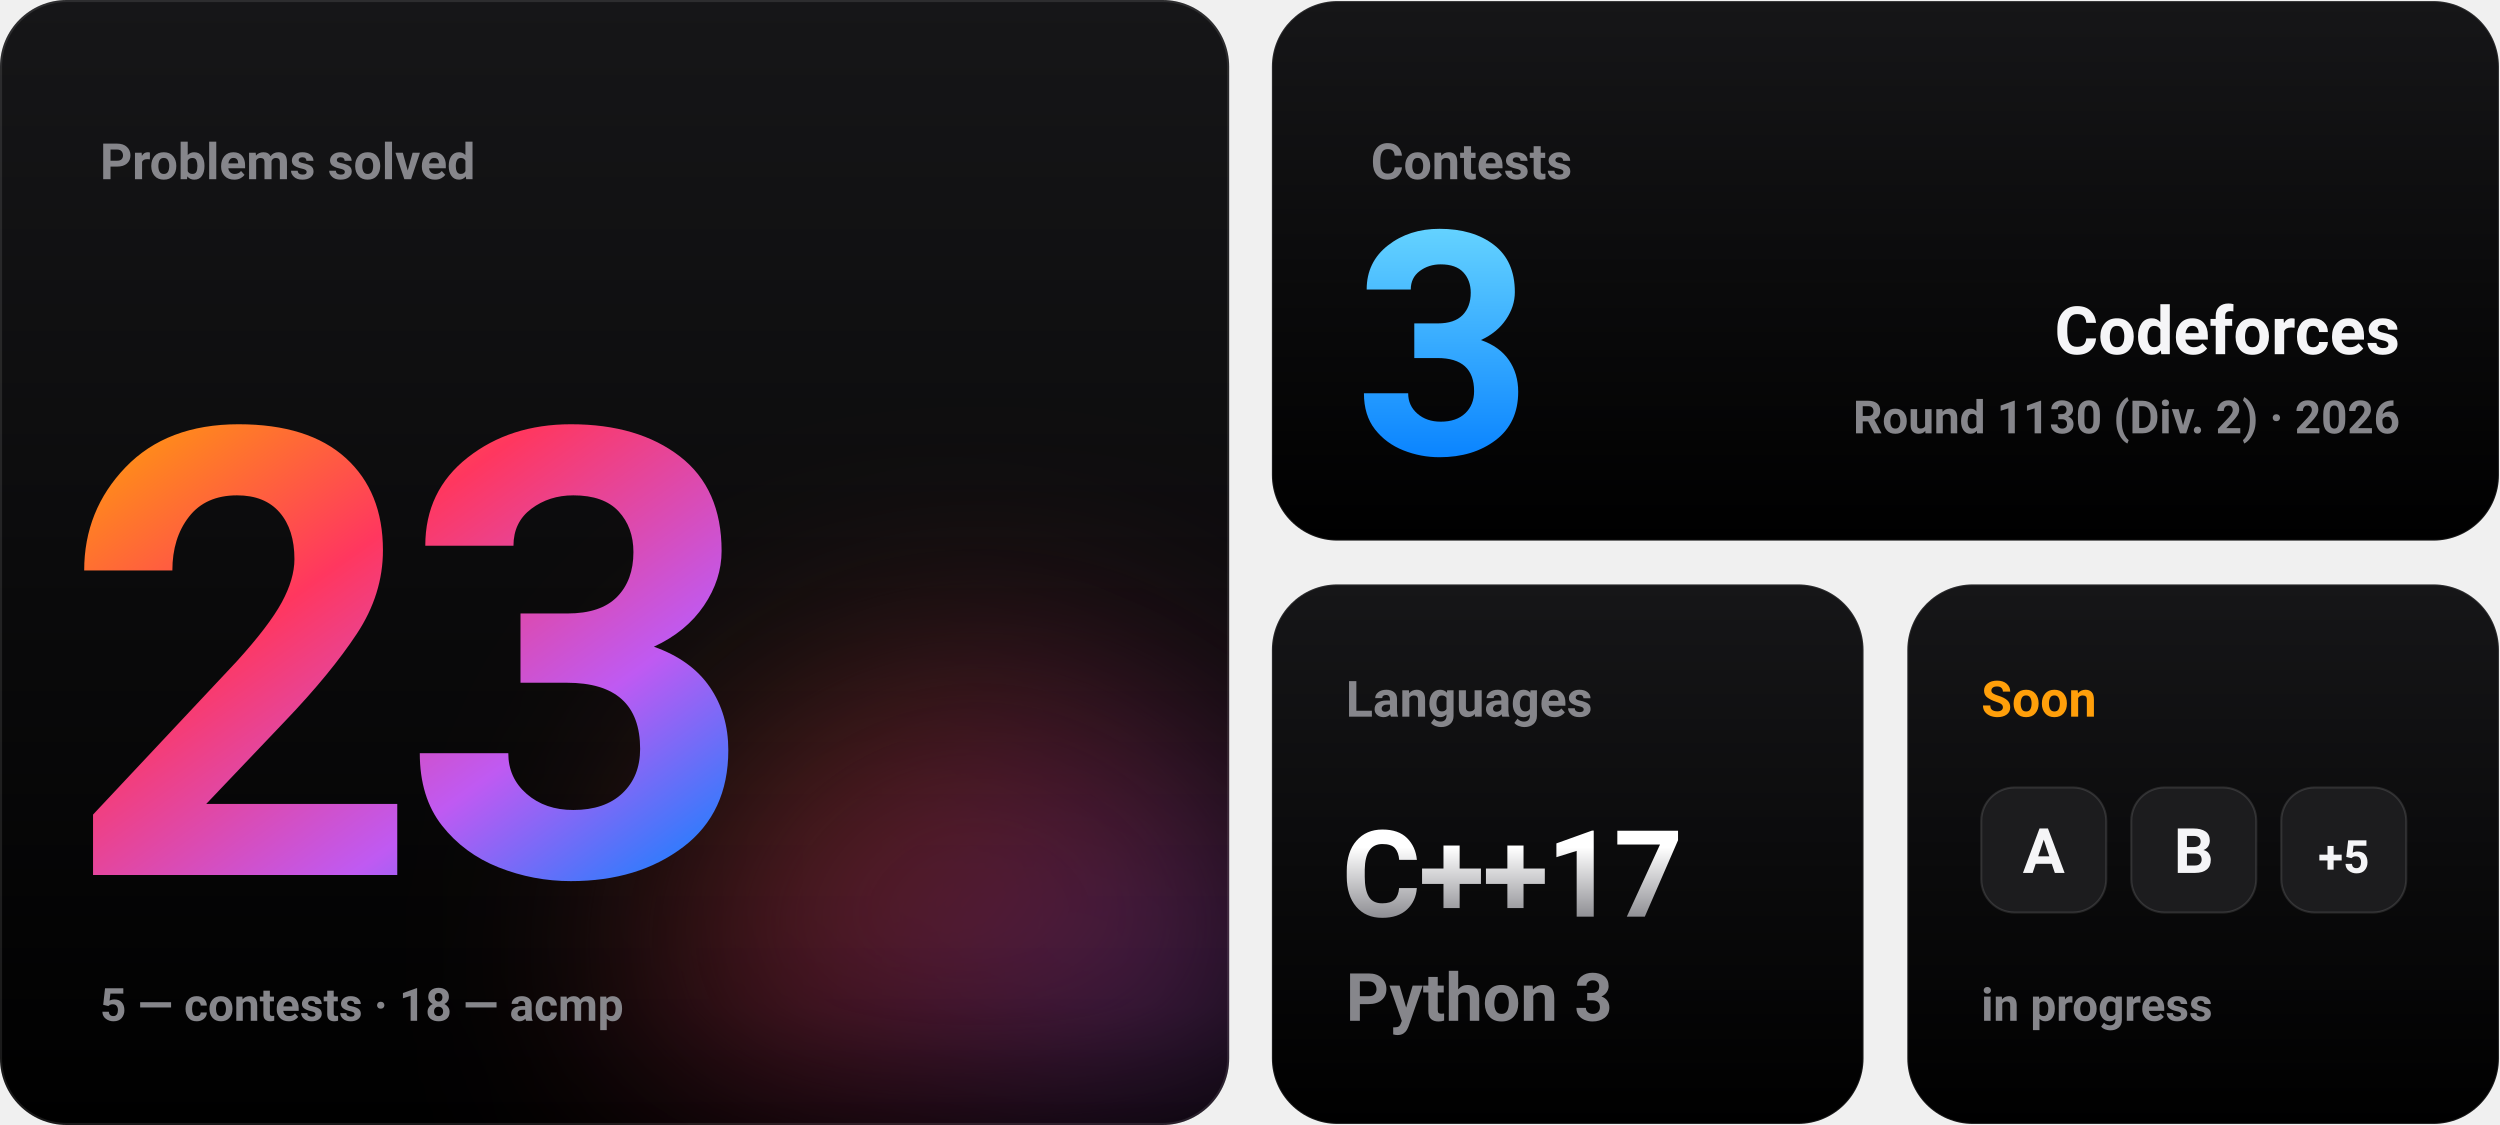
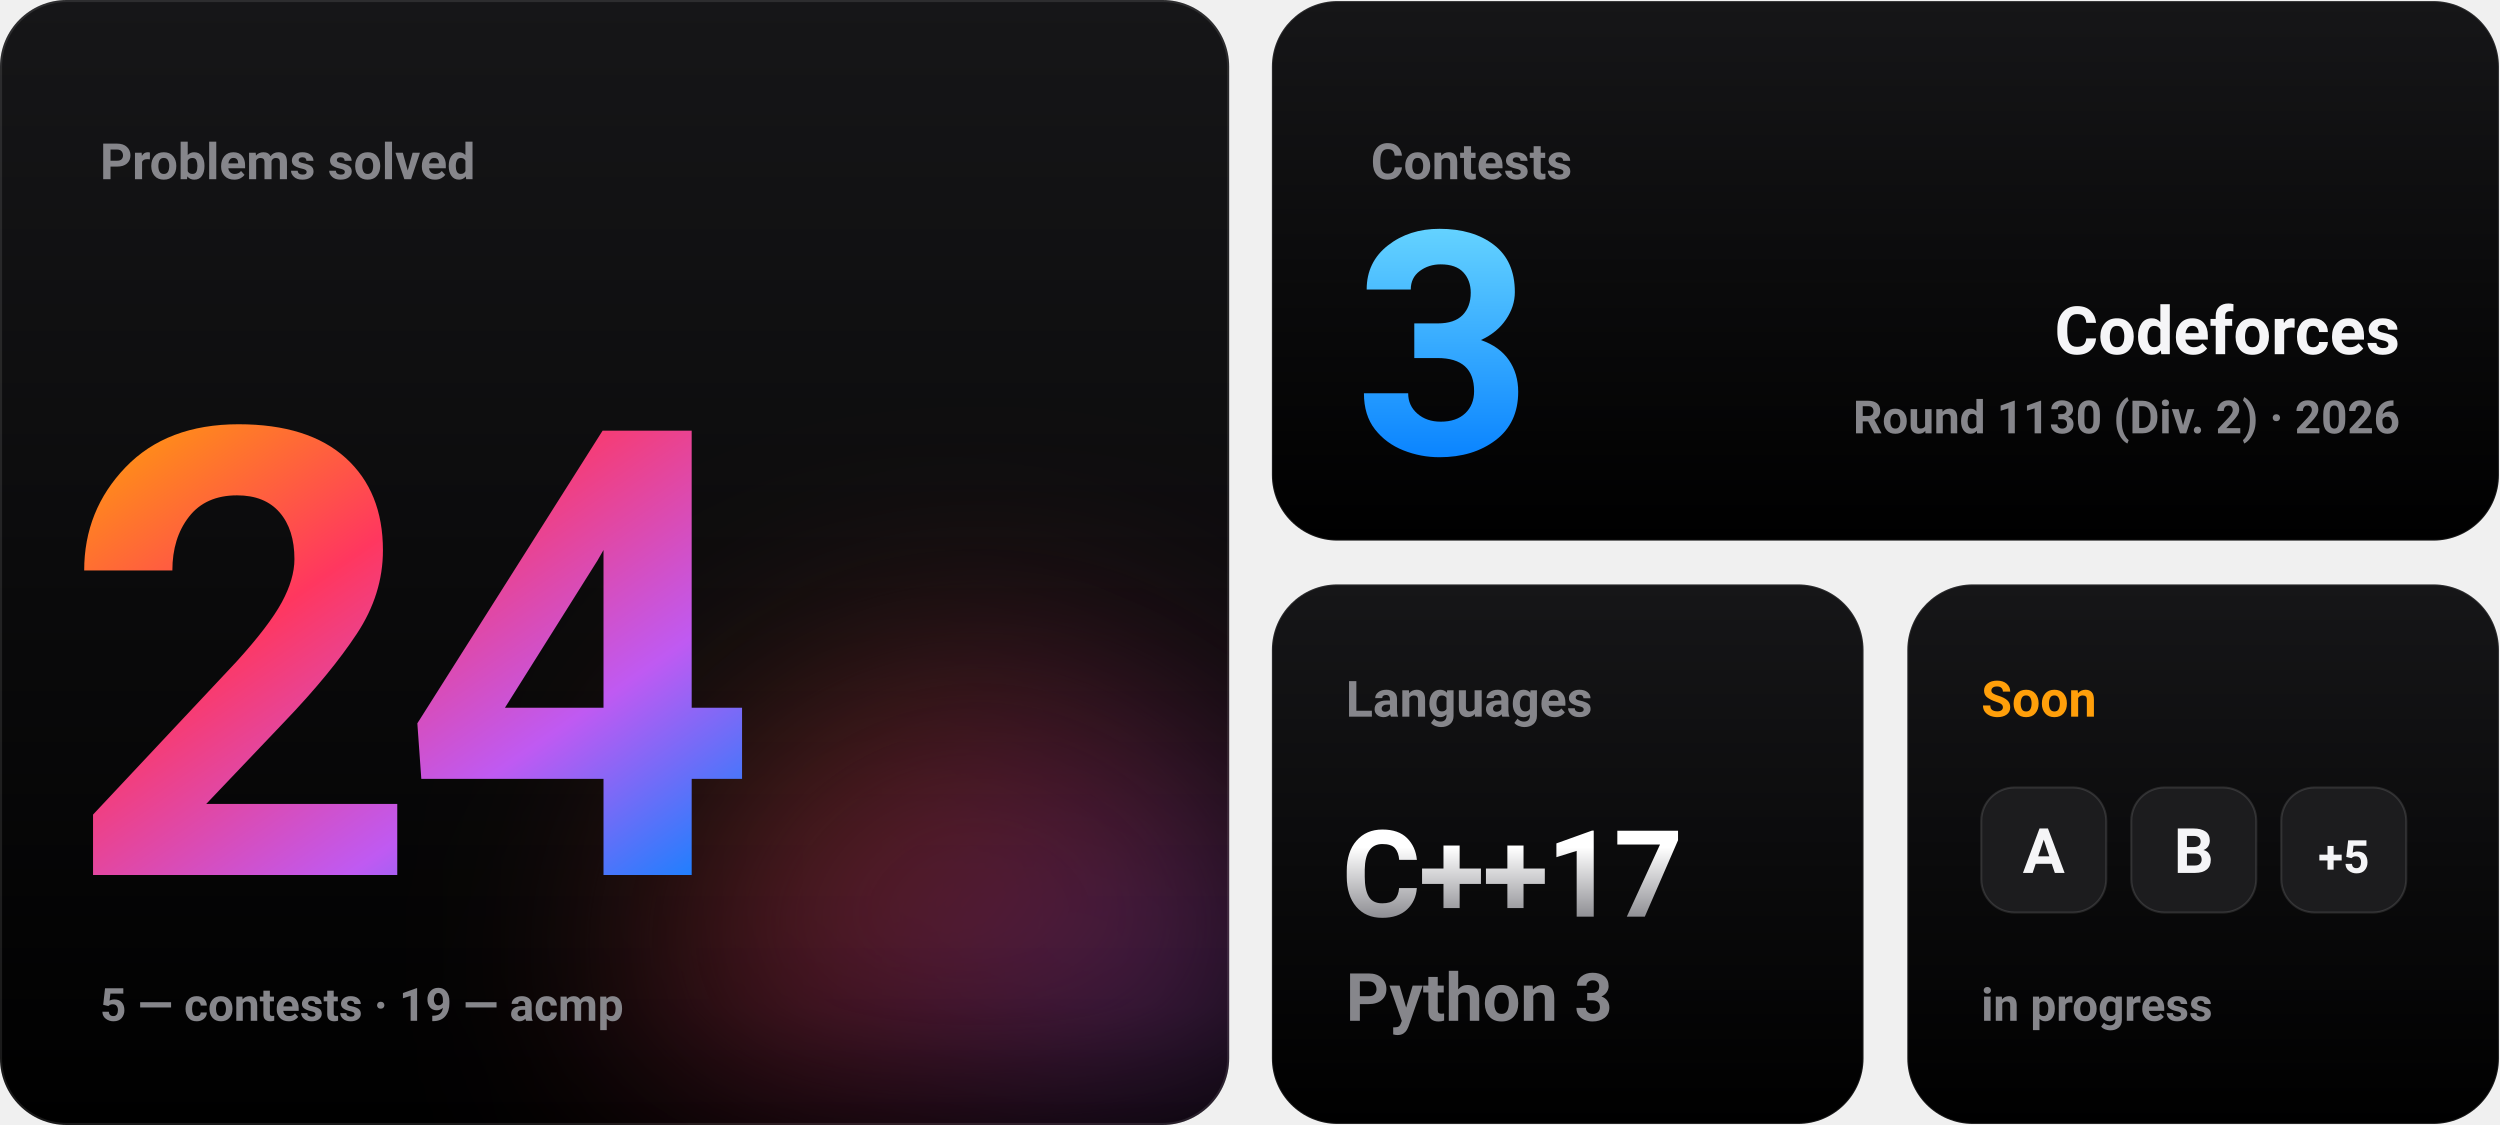
- <svg xmlns="http://www.w3.org/2000/svg" width="1200" height="540" viewBox="0 0 1200 540" role="img" aria-label="Problems solved: 23 (5 from contests, 18 from acmp). Contests: 3. Soon: A, B, C, D, E, F, G.">
+ <svg xmlns="http://www.w3.org/2000/svg" width="1200" height="540" viewBox="0 0 1200 540" role="img" aria-label="Problems solved: 24 (5 from contests, 19 from acmp). Contests: 3. Soon: A, B, C, D, E, F, G.">
  <defs>
    <linearGradient id="ai" x1="0" y1="0" x2="1" y2="1">
      <stop offset="0" stop-color="#ff9f0a" />
      <stop offset="0.35" stop-color="#ff375f" />
      <stop offset="0.7" stop-color="#bf5af2" />
      <stop offset="1" stop-color="#0a84ff" />
    </linearGradient>
    <linearGradient id="blue" x1="0" y1="0" x2="0" y2="1">
      <stop offset="0" stop-color="#64d2ff" />
      <stop offset="1" stop-color="#0a84ff" />
    </linearGradient>
    <linearGradient id="titanium" x1="0" y1="0" x2="0" y2="1">
      <stop offset="0.2" stop-color="#ffffff" />
      <stop offset="1" stop-color="#8e8e93" />
    </linearGradient>
    <linearGradient id="tile" x1="0" y1="0" x2="0" y2="1">
      <stop offset="0" stop-color="#161618" />
      <stop offset="1" stop-color="#000000" />
    </linearGradient>
    <filter id="blur" x="-100%" y="-100%" width="300%" height="300%">
      <feGaussianBlur stdDeviation="60" />
    </filter>
    <clipPath id="t1">
      <rect width="590" height="540" rx="32" />
    </clipPath>
  </defs>
  <g font-family="-apple-system, BlinkMacSystemFont, 'SF Pro Display', 'Segoe UI', Roboto, Helvetica, Arial, sans-serif">
    <g font-weight="600">
      <g clip-path="url(#t1)">
        <rect width="590" height="540" fill="url(#tile)" />
        <circle cx="470" cy="470" r="150" fill="url(#ai)" opacity="0.35" filter="url(#blur)" />
      </g>
      <rect x="0.5" y="0.5" width="589" height="539" rx="31.5" fill="none" stroke="#ffffff" stroke-opacity="0.1" />
      <text x="48" y="86" font-size="24" fill="#86868b">Problems solved</text>
      <g font-size="300" font-weight="700" letter-spacing="-10" fill="url(#ai)">
-         <text x="30" y="420" opacity="0">20<animate attributeName="opacity" values="0;1;0" keyTimes="0;0.000;0.250" calcMode="discrete" dur="0.8s" fill="freeze" />
+         <text x="30" y="420" opacity="0">21<animate attributeName="opacity" values="0;1;0" keyTimes="0;0.000;0.250" calcMode="discrete" dur="0.8s" fill="freeze" />
        </text>
-         <text x="30" y="420" opacity="0">21<animate attributeName="opacity" values="0;1;0" keyTimes="0;0.250;0.500" calcMode="discrete" dur="0.8s" fill="freeze" />
+         <text x="30" y="420" opacity="0">22<animate attributeName="opacity" values="0;1;0" keyTimes="0;0.250;0.500" calcMode="discrete" dur="0.8s" fill="freeze" />
        </text>
-         <text x="30" y="420" opacity="0">22<animate attributeName="opacity" values="0;1;0" keyTimes="0;0.500;0.750" calcMode="discrete" dur="0.8s" fill="freeze" />
+         <text x="30" y="420" opacity="0">23<animate attributeName="opacity" values="0;1;0" keyTimes="0;0.500;0.750" calcMode="discrete" dur="0.8s" fill="freeze" />
        </text>
-         <text x="30" y="420">23<animate attributeName="opacity" values="0;1" keyTimes="0;0.750" calcMode="discrete" dur="0.8s" fill="freeze" />
+         <text x="30" y="420">24<animate attributeName="opacity" values="0;1" keyTimes="0;0.750" calcMode="discrete" dur="0.8s" fill="freeze" />
        </text>
      </g>
-       <text x="48" y="490" font-size="22" fill="#86868b">5 — contests  ·  18 — acmp</text>
+       <text x="48" y="490" font-size="22" fill="#86868b">5 — contests  ·  19 — acmp</text>
      <rect x="610.5" y="0.5" width="589" height="259" rx="31.5" fill="url(#tile)" stroke="#ffffff" stroke-opacity="0.1" />
      <text x="658" y="86" font-size="24" fill="#86868b">Contests</text>
      <text x="650" y="218" font-size="150" font-weight="700" letter-spacing="-4" fill="url(#blue)">3</text>
      <text x="1152" y="170" font-size="32" font-weight="700" fill="#f5f5f7" text-anchor="end">Codeforces</text>
      <text x="1152" y="208" font-size="22" fill="#86868b" text-anchor="end">Round 1130 (Div. 2) · 2026</text>
      <rect x="610.5" y="280.5" width="284" height="259" rx="31.5" fill="url(#tile)" stroke="#ffffff" stroke-opacity="0.1" />
      <text x="646" y="344" font-size="24" fill="#86868b">Languages</text>
      <text x="644" y="440" font-size="58" font-weight="700" letter-spacing="-1" fill="url(#titanium)">C++17</text>
      <text x="646" y="490" font-size="32" fill="#86868b">Python 3</text>
      <rect x="915.5" y="280.5" width="284" height="259" rx="31.5" fill="url(#tile)" stroke="#ffffff" stroke-opacity="0.1" />
      <text x="951" y="344" font-size="24" fill="#ff9f0a">Soon</text>
      <rect x="951" y="378" width="60" height="60" rx="16" fill="#1c1c1e" stroke="#ffffff" stroke-opacity="0.12" />
      <text x="981" y="419" font-size="30" font-weight="700" fill="#f5f5f7" text-anchor="middle">A</text>
      <rect x="1023" y="378" width="60" height="60" rx="16" fill="#1c1c1e" stroke="#ffffff" stroke-opacity="0.12" />
      <text x="1053" y="419" font-size="30" font-weight="700" fill="#f5f5f7" text-anchor="middle">B</text>
      <rect x="1095" y="378" width="60" height="60" rx="16" fill="#1c1c1e" stroke="#ffffff" stroke-opacity="0.12" />
      <text x="1125" y="419" font-size="22" font-weight="700" fill="#f5f5f7" text-anchor="middle">+5</text>
      <text x="951" y="490" font-size="22" fill="#86868b">in progress</text>
    </g>
  </g>
</svg>
